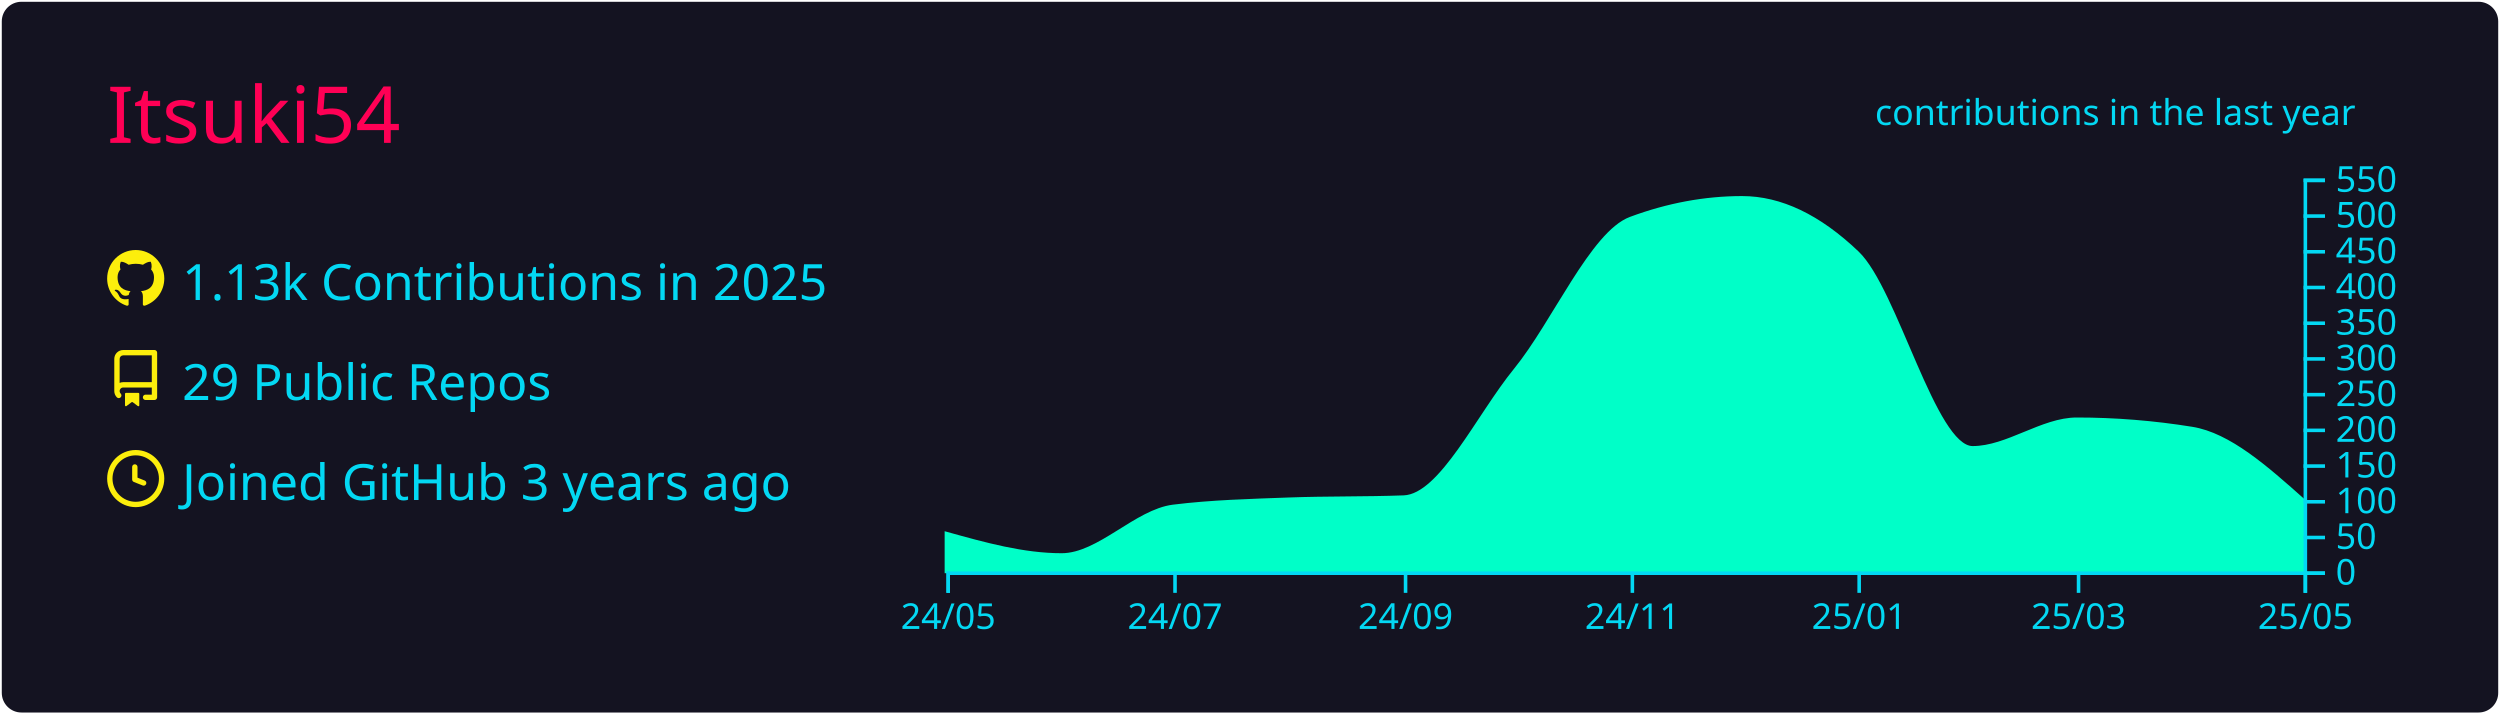
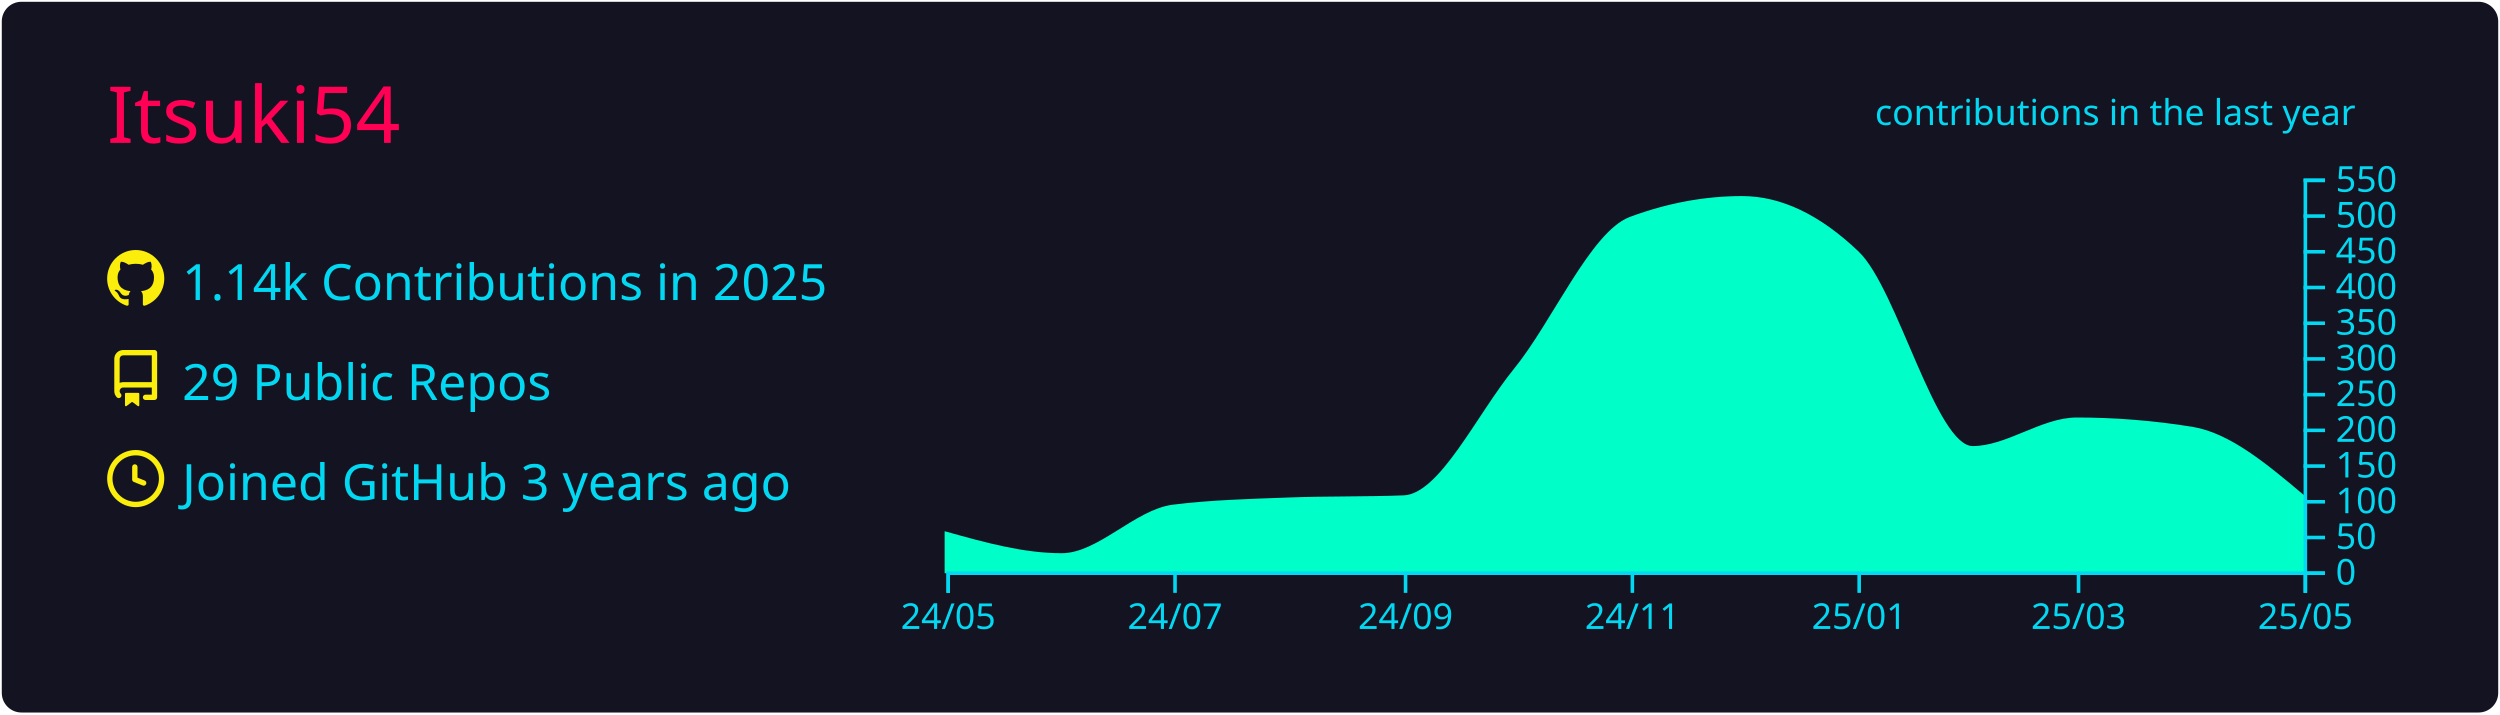
<svg xmlns="http://www.w3.org/2000/svg" width="700" height="200" viewBox="0 0 700 200">
  <style>* {
          font-family: 'Segoe UI', Ubuntu, "Helvetica Neue", Sans-Serif
        }</style>
  <rect x="1" y="1" rx="5" ry="5" height="99%" width="99.714%" stroke="#141321" stroke-width="1" fill="#141321" stroke-opacity="1" />
  <text x="30" y="40" style="font-size: 22px; fill: #ff0055;">Itsuki54</text>
  <g transform="translate(0,40)">
    <g transform="translate(30,30)">
      <g transform="translate(0,0)" width="14" height="14" fill="#fcee0c">
        <path fill-rule="evenodd" d="M8 0C3.58 0 0 3.58 0 8c0 3.54 2.29 6.53 5.47 7.59.4.07.55-.17.55-.38 0-.19-.01-.82-.01-1.49-2.01.37-2.53-.49-2.69-.94-.09-.23-.48-.94-.82-1.13-.28-.15-.68-.52-.01-.53.63-.01 1.08.58 1.23.82.72 1.21 1.87.87 2.33.66.07-.52.28-.87.51-1.07-1.78-.2-3.64-.89-3.64-3.95 0-.87.31-1.59.82-2.15-.08-.2-.36-1.02.08-2.12 0 0 .67-.21 2.2.82.64-.18 1.32-.27 2-.27.68 0 1.36.09 2 .27 1.53-1.04 2.2-.82 2.2-.82.44 1.1.16 1.92.08 2.12.51.56.82 1.27.82 2.15 0 3.07-1.87 3.75-3.65 3.95.29.25.54.73.54 1.48 0 1.07-.01 1.93-.01 2.2 0 .21.15.46.55.38A8.013 8.013 0 0016 8c0-4.42-3.58-8-8-8z" />
      </g>
      <g transform="translate(0,28)" width="14" height="14" fill="#fcee0c">
        <path fill-rule="evenodd" d="M2 2.5A2.5 2.5 0 014.5 0h8.75a.75.75 0 01.75.75v12.5a.75.75 0 01-.75.75h-2.5a.75.75 0 110-1.5h1.75v-2h-8a1 1 0 00-.714 1.7.75.75 0 01-1.072 1.05A2.495 2.495 0 012 11.5v-9zm10.5-1V9h-8c-.356 0-.694.074-1 .208V2.5a1 1 0 011-1h8zM5 12.25v3.25a.25.25 0 00.4.2l1.45-1.087a.25.25 0 01.3 0L8.6 15.7a.25.25 0 00.4-.2v-3.25a.25.25 0 00-.25-.25h-3.5a.25.25 0 00-.25.25z" />
      </g>
      <g transform="translate(0,56)" width="14" height="14" fill="#fcee0c">
        <path fill-rule="evenodd" d="M1.5 8a6.5 6.5 0 1113 0 6.5 6.5 0 01-13 0zM8 0a8 8 0 100 16A8 8 0 008 0zm.5 4.75a.75.75 0 00-1.5 0v3.5a.75.75 0 00.471.696l2.5 1a.75.75 0 00.557-1.392L8.5 7.742V4.75z" />
      </g>
-       <text x="21" y="14" style="fill: #03d8f3; font-size: 14px;">1.13k Contributions in 2025</text>
+       <text x="21" y="14" style="fill: #03d8f3; font-size: 14px;">1.14k Contributions in 2025</text>
      <text x="21" y="42" style="fill: #03d8f3; font-size: 14px;">29 Public Repos</text>
      <text x="21" y="70" style="fill: #03d8f3; font-size: 14px;">Joined GitHub 3 years ago</text>
    </g>
    <g color="#00ffc8" transform="translate(295,10)">
-       <path transform="translate(-30,0)" stroke="#00ffc8" fill="#00ffc8" opacity="1" d="M0,99.4C10.758,102.4,21.516,105.4,32.274,105.4C42.685,105.4,53.096,93.09,63.507,91.8C74.265,90.467,85.023,90.2,95.781,89.8C106.539,89.4,117.297,89.6,128.055,89.2C138.466,88.813,148.877,66.357,159.288,53.6C170.046,40.418,180.804,15.196,191.562,11.2C201.973,7.333,212.384,5.4,222.795,5.4C233.553,5.4,244.311,10.533,255.068,20.8C265.826,31.067,276.584,75.4,287.342,75.4C297.059,75.4,306.776,67.4,316.493,67.4C327.251,67.4,338.009,68.267,348.767,70C359.178,71.677,369.589,80.939,380,90.2L380,110C369.589,110,359.178,110,348.767,110C338.009,110,327.251,110,316.493,110C306.776,110,297.059,110,287.342,110C276.584,110,265.826,110,255.068,110C244.311,110,233.553,110,222.795,110C212.384,110,201.973,110,191.562,110C180.804,110,170.046,110,159.288,110C148.877,110,138.466,110,128.055,110C117.297,110,106.539,110,95.781,110C85.023,110,74.265,110,63.507,110C53.096,110,42.685,110,32.274,110C21.516,110,10.758,110,0,110Z" />
+       <path transform="translate(-30,0)" stroke="#00ffc8" fill="#00ffc8" opacity="1" d="M0,99.4C10.758,102.4,21.516,105.4,32.274,105.4C42.685,105.4,53.096,93.09,63.507,91.8C74.265,90.467,85.023,90.2,95.781,89.8C106.539,89.4,117.297,89.6,128.055,89.2C138.466,88.813,148.877,66.357,159.288,53.6C170.046,40.418,180.804,15.196,191.562,11.2C201.973,7.333,212.384,5.4,222.795,5.4C233.553,5.4,244.311,10.533,255.068,20.8C265.826,31.067,276.584,75.4,287.342,75.4C297.059,75.4,306.776,67.4,316.493,67.4C327.251,67.4,338.009,68.267,348.767,70C359.178,71.677,369.589,80.439,380,89.2L380,110C369.589,110,359.178,110,348.767,110C338.009,110,327.251,110,316.493,110C306.776,110,297.059,110,287.342,110C276.584,110,265.826,110,255.068,110C244.311,110,233.553,110,222.795,110C212.384,110,201.973,110,191.562,110C180.804,110,170.046,110,159.288,110C148.877,110,138.466,110,128.055,110C117.297,110,106.539,110,95.781,110C85.023,110,74.265,110,63.507,110C53.096,110,42.685,110,32.274,110C21.516,110,10.758,110,0,110Z" />
      <g color="#03d8f3" transform="translate(-30,110)" fill="none" font-size="10" font-family="sans-serif" text-anchor="middle">
        <path class="domain" stroke="currentColor" d="M0.5,6V0.5H380.5V6" />
        <g class="tick" opacity="1" transform="translate(0.5,0)">
          <line stroke="currentColor" y2="6" />
          <text fill="currentColor" y="9" dy="0.71em">24/05</text>
        </g>
        <g class="tick" opacity="1" transform="translate(64.00685,0)">
          <line stroke="currentColor" y2="6" />
          <text fill="currentColor" y="9" dy="0.71em">24/07</text>
        </g>
        <g class="tick" opacity="1" transform="translate(128.5548,0)">
          <line stroke="currentColor" y2="6" />
          <text fill="currentColor" y="9" dy="0.71em">24/09</text>
        </g>
        <g class="tick" opacity="1" transform="translate(192.0616,0)">
          <line stroke="currentColor" y2="6" />
          <text fill="currentColor" y="9" dy="0.71em">24/11</text>
        </g>
        <g class="tick" opacity="1" transform="translate(255.5685,0)">
          <line stroke="currentColor" y2="6" />
          <text fill="currentColor" y="9" dy="0.71em">25/01</text>
        </g>
        <g class="tick" opacity="1" transform="translate(316.9932,0)">
          <line stroke="currentColor" y2="6" />
          <text fill="currentColor" y="9" dy="0.71em">25/03</text>
        </g>
        <g class="tick" opacity="1" transform="translate(380.5,0)">
          <line stroke="currentColor" y2="6" />
          <text fill="currentColor" y="9" dy="0.71em">25/05</text>
        </g>
      </g>
      <g color="#03d8f3" transform="translate(350,0)" fill="none" font-size="10" font-family="sans-serif" text-anchor="start">
        <path class="domain" stroke="currentColor" d="M6,110.5H0.5V0.5H6" />
        <g class="tick" opacity="1" transform="translate(0,110.5)">
          <line stroke="currentColor" x2="6" />
          <text fill="currentColor" x="9" dy="0.32em">0</text>
        </g>
        <g class="tick" opacity="1" transform="translate(0,100.5)">
          <line stroke="currentColor" x2="6" />
          <text fill="currentColor" x="9" dy="0.32em">50</text>
        </g>
        <g class="tick" opacity="1" transform="translate(0,90.5)">
          <line stroke="currentColor" x2="6" />
          <text fill="currentColor" x="9" dy="0.32em">100</text>
        </g>
        <g class="tick" opacity="1" transform="translate(0,80.5)">
          <line stroke="currentColor" x2="6" />
          <text fill="currentColor" x="9" dy="0.32em">150</text>
        </g>
        <g class="tick" opacity="1" transform="translate(0,70.5)">
          <line stroke="currentColor" x2="6" />
          <text fill="currentColor" x="9" dy="0.32em">200</text>
        </g>
        <g class="tick" opacity="1" transform="translate(0,60.5)">
          <line stroke="currentColor" x2="6" />
          <text fill="currentColor" x="9" dy="0.32em">250</text>
        </g>
        <g class="tick" opacity="1" transform="translate(0,50.5)">
          <line stroke="currentColor" x2="6" />
          <text fill="currentColor" x="9" dy="0.32em">300</text>
        </g>
        <g class="tick" opacity="1" transform="translate(0,40.5)">
          <line stroke="currentColor" x2="6" />
          <text fill="currentColor" x="9" dy="0.32em">350</text>
        </g>
        <g class="tick" opacity="1" transform="translate(0,30.5)">
          <line stroke="currentColor" x2="6" />
          <text fill="currentColor" x="9" dy="0.32em">400</text>
        </g>
        <g class="tick" opacity="1" transform="translate(0,20.5)">
          <line stroke="currentColor" x2="6" />
          <text fill="currentColor" x="9" dy="0.32em">450</text>
        </g>
        <g class="tick" opacity="1" transform="translate(0,10.5)">
          <line stroke="currentColor" x2="6" />
          <text fill="currentColor" x="9" dy="0.32em">500</text>
        </g>
        <g class="tick" opacity="1" transform="translate(0,0.5)">
          <line stroke="currentColor" x2="6" />
          <text fill="currentColor" x="9" dy="0.32em">550</text>
        </g>
      </g>
      <g>
        <text y="-15" x="230" style="fill: #03d8f3; font-size: 10px;">contributions in the last year</text>
      </g>
    </g>
  </g>
</svg>
